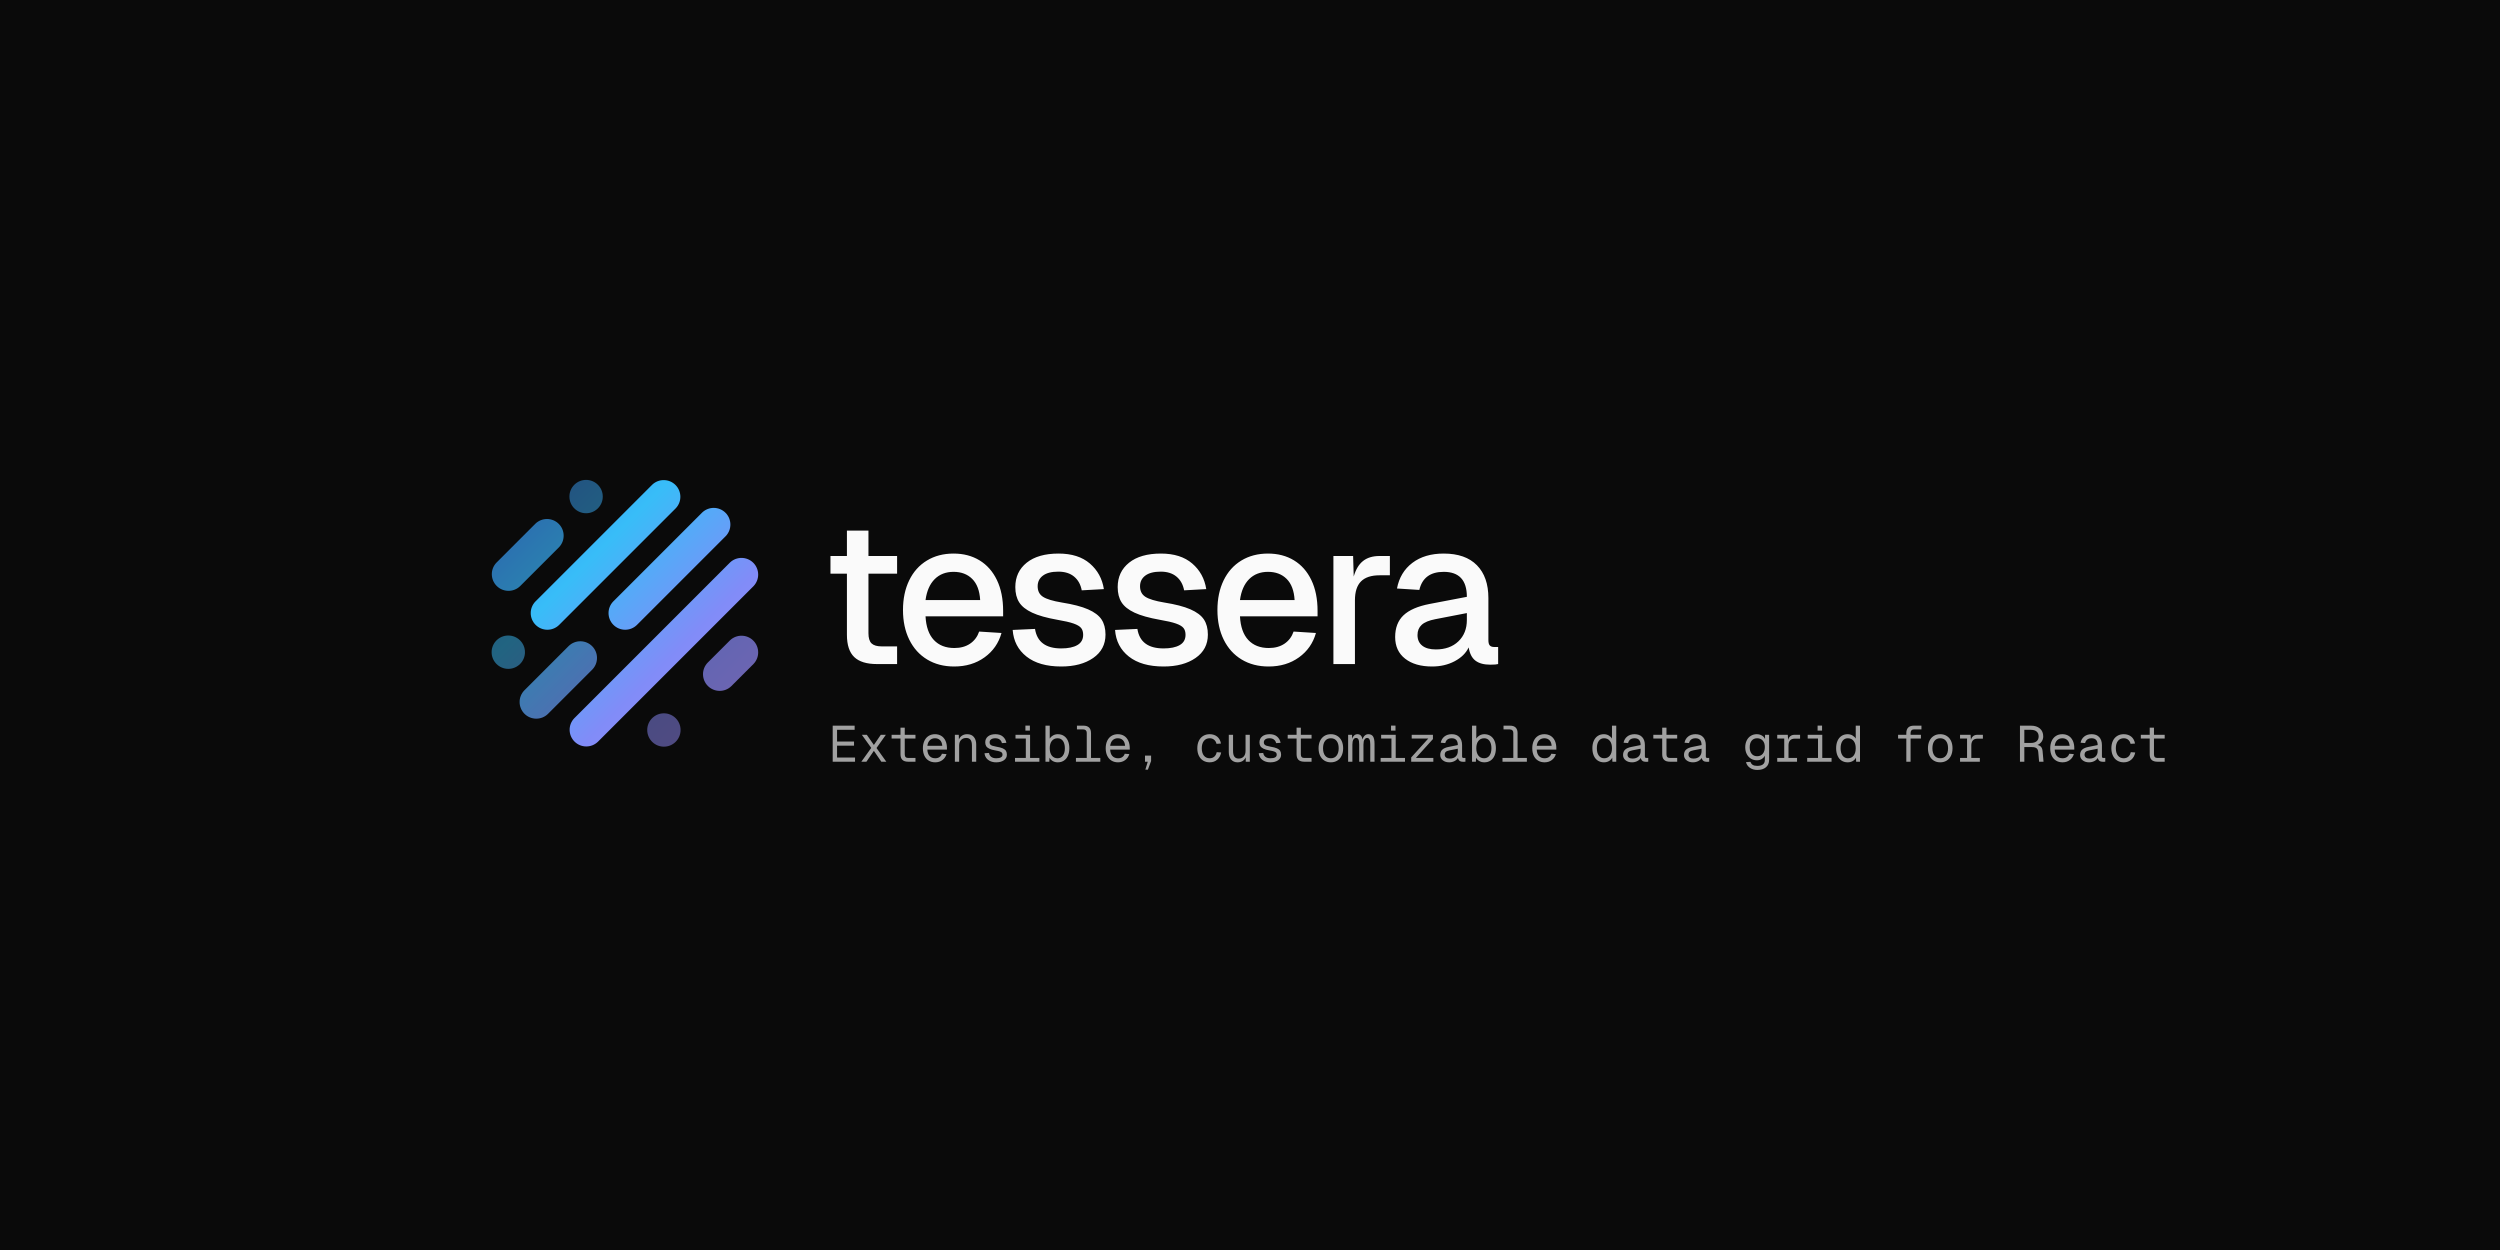
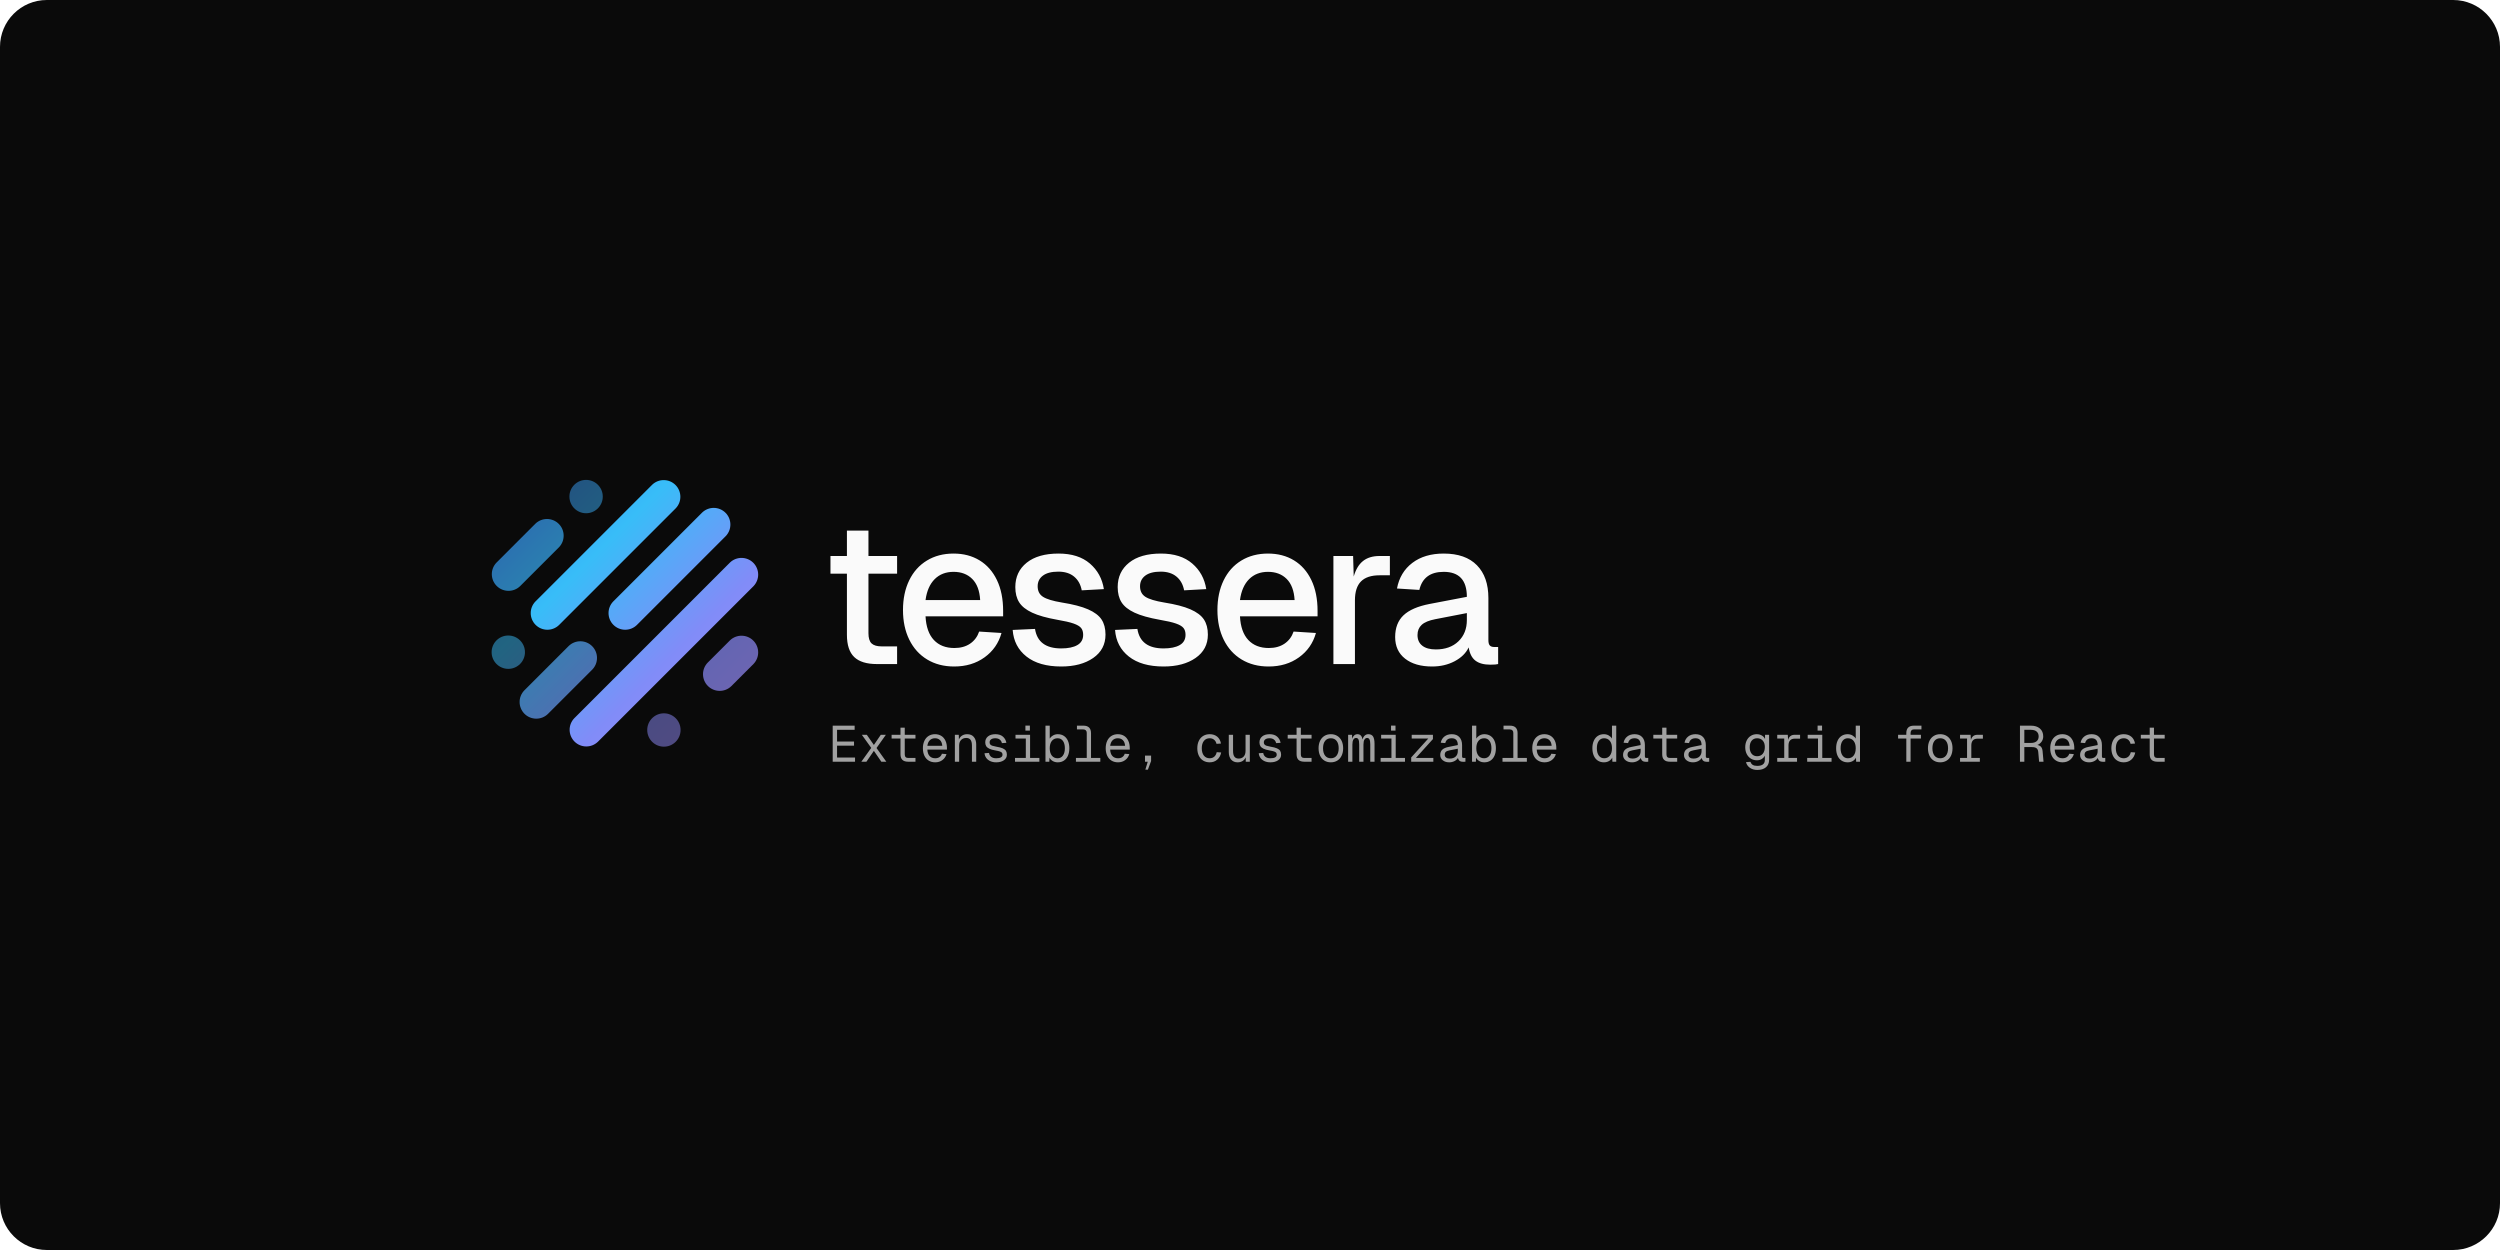
<svg xmlns="http://www.w3.org/2000/svg" width="1280" height="640" viewBox="0 0 1280 640" fill="none">
-   <rect width="1280" height="640" fill="#0A0A0A" />
+   <rect width="1280" height="640" rx="24" fill="#0A0A0A" />
  <svg x="250" y="244" width="140" height="140" viewBox="-0.6 -0.6 49.2 49.2">
    <defs>
      <linearGradient id="tg" gradientUnits="userSpaceOnUse" x1="0" y1="0" x2="48" y2="48">
        <stop offset="0" stop-color="#3B82F6" />
        <stop offset="0.333" stop-color="#38BDF8" />
        <stop offset="0.667" stop-color="#818CF8" />
        <stop offset="1" stop-color="#A78BFA" />
      </linearGradient>
    </defs>
    <g fill="url(#tg)">
      <path d="M14 3A3 3 0 1 0 20 3A3 3 0 1 0 14 3Z" opacity="0.5" />
      <path d="M7.879 7.879L0.879 14.879A3 3 0 0 0 5.121 19.121L12.121 12.121A3 3 0 0 0 7.879 7.879Z" opacity="0.7" />
      <path d="M28.879 0.879L7.879 21.879A3 3 0 0 0 12.121 26.121L33.121 5.121A3 3 0 0 0 28.879 0.879Z" />
      <path d="M0 31A3 3 0 1 0 6 31A3 3 0 1 0 0 31Z" opacity="0.5" />
      <path d="M37.879 5.879L21.879 21.879A3 3 0 0 0 26.121 26.121L42.121 10.121A3 3 0 0 0 37.879 5.879Z" />
      <path d="M13.879 29.879L5.879 37.879A3 3 0 0 0 10.121 42.121L18.121 34.121A3 3 0 0 0 13.879 29.879Z" opacity="0.7" />
      <path d="M42.879 14.879L14.879 42.879A3 3 0 0 0 19.121 47.121L47.121 19.121A3 3 0 0 0 42.879 14.879Z" />
      <path d="M42.879 28.879L38.879 32.879A3 3 0 0 0 43.121 37.121L47.121 33.121A3 3 0 0 0 42.879 28.879Z" opacity="0.7" />
      <path d="M28 45A3 3 0 1 0 34 45A3 3 0 1 0 28 45Z" opacity="0.5" />
    </g>
  </svg>
  <path fill="#FAFAFA" d="M449.016 340Q441.112 340 437.368 336.412Q433.624 332.824 433.624 325.024L433.624 325.024L433.624 293.720L425.200 293.720L425.200 284.672L433.624 284.672L433.624 271.672L444.648 271.672L444.648 284.672L459.312 284.672L459.312 293.720L444.648 293.720L444.648 324.192Q444.648 327.936 446.260 329.444Q447.872 330.952 451.408 330.952L451.408 330.952L459.312 330.952L459.312 340L449.016 340ZM488.536 341.248Q480.632 341.248 474.704 337.660Q468.776 334.072 465.552 327.520Q462.328 320.968 462.328 312.336L462.328 312.336Q462.328 303.704 465.500 297.152Q468.672 290.600 474.548 287.012Q480.424 283.424 488.224 283.424L488.224 283.424Q495.816 283.424 501.536 286.908Q507.256 290.392 510.428 296.996Q513.600 303.600 513.600 312.752L513.600 312.752L513.600 315.560L473.872 315.560Q474.288 323.568 478.136 327.676Q481.984 331.784 488.640 331.784L488.640 331.784Q493.424 331.784 496.700 329.548Q499.976 327.312 501.328 323.360L501.328 323.360L512.768 324.088Q510.584 331.888 504.084 336.568Q497.584 341.248 488.536 341.248L488.536 341.248ZM501.848 307.240Q501.432 300.064 497.792 296.424Q494.152 292.784 488.224 292.784L488.224 292.784Q482.296 292.784 478.552 296.528Q474.808 300.272 473.872 307.240L473.872 307.240L501.848 307.240ZM543.344 341.248Q532.008 341.248 525.560 336.152Q519.112 331.056 518.488 322.528L518.488 322.528L529.928 322.008Q531.488 331.992 543.344 331.992L543.344 331.992Q548.648 331.992 551.612 330.276Q554.576 328.560 554.576 325.024L554.576 325.024Q554.576 322.840 553.536 321.540Q552.496 320.240 549.688 319.252Q546.880 318.264 541.368 317.328L541.368 317.328Q533.152 315.872 528.472 313.688Q523.792 311.504 521.816 308.384Q519.840 305.264 519.840 300.584L519.840 300.584Q519.840 292.784 525.664 288.104Q531.488 283.424 541.992 283.424L541.992 283.424Q552.080 283.424 558.008 288.520Q563.936 293.616 565.184 301.624L565.184 301.624L553.848 302.248Q553.016 297.776 549.948 295.228Q546.880 292.680 541.888 292.680L541.888 292.680Q536.688 292.680 533.984 294.708Q531.280 296.736 531.280 300.168L531.280 300.168Q531.280 303.808 534.036 305.576Q536.792 307.344 543.656 308.488L543.656 308.488Q552.184 309.840 557.072 311.972Q561.960 314.104 563.988 317.172Q566.016 320.240 566.016 324.920L566.016 324.920Q566.016 332.512 559.724 336.880Q553.432 341.248 543.344 341.248L543.344 341.248ZM595.760 341.248Q584.424 341.248 577.976 336.152Q571.528 331.056 570.904 322.528L570.904 322.528L582.344 322.008Q583.904 331.992 595.760 331.992L595.760 331.992Q601.064 331.992 604.028 330.276Q606.992 328.560 606.992 325.024L606.992 325.024Q606.992 322.840 605.952 321.540Q604.912 320.240 602.104 319.252Q599.296 318.264 593.784 317.328L593.784 317.328Q585.568 315.872 580.888 313.688Q576.208 311.504 574.232 308.384Q572.256 305.264 572.256 300.584L572.256 300.584Q572.256 292.784 578.080 288.104Q583.904 283.424 594.408 283.424L594.408 283.424Q604.496 283.424 610.424 288.520Q616.352 293.616 617.600 301.624L617.600 301.624L606.264 302.248Q605.432 297.776 602.364 295.228Q599.296 292.680 594.304 292.680L594.304 292.680Q589.104 292.680 586.400 294.708Q583.696 296.736 583.696 300.168L583.696 300.168Q583.696 303.808 586.452 305.576Q589.208 307.344 596.072 308.488L596.072 308.488Q604.600 309.840 609.488 311.972Q614.376 314.104 616.404 317.172Q618.432 320.240 618.432 324.920L618.432 324.920Q618.432 332.512 612.140 336.880Q605.848 341.248 595.760 341.248L595.760 341.248ZM649.528 341.248Q641.624 341.248 635.696 337.660Q629.768 334.072 626.544 327.520Q623.320 320.968 623.320 312.336L623.320 312.336Q623.320 303.704 626.492 297.152Q629.664 290.600 635.540 287.012Q641.416 283.424 649.216 283.424L649.216 283.424Q656.808 283.424 662.528 286.908Q668.248 290.392 671.420 296.996Q674.592 303.600 674.592 312.752L674.592 312.752L674.592 315.560L634.864 315.560Q635.280 323.568 639.128 327.676Q642.976 331.784 649.632 331.784L649.632 331.784Q654.416 331.784 657.692 329.548Q660.968 327.312 662.320 323.360L662.320 323.360L673.760 324.088Q671.576 331.888 665.076 336.568Q658.576 341.248 649.528 341.248L649.528 341.248ZM662.840 307.240Q662.424 300.064 658.784 296.424Q655.144 292.784 649.216 292.784L649.216 292.784Q643.288 292.784 639.544 296.528Q635.800 300.272 634.864 307.240L634.864 307.240L662.840 307.240ZM682.704 340L682.704 284.672L692.792 284.672L693.104 295.176Q694.664 289.768 697.888 287.220Q701.112 284.672 706.312 284.672L706.312 284.672L711.616 284.672L711.616 294.552L706.312 294.552Q699.968 294.552 696.848 297.672Q693.728 300.792 693.728 307.344L693.728 307.344L693.728 340L682.704 340ZM733.248 341.248Q724.512 341.248 719.416 337.244Q714.320 333.240 714.320 326.168L714.320 326.168Q714.320 319.096 718.584 315.040Q722.848 310.984 732.000 309.216L732.000 309.216L751.032 305.576Q751.032 292.784 739.176 292.784L739.176 292.784Q728.880 292.784 726.696 302.040L726.696 302.040L715.256 301.312Q716.816 292.992 723.108 288.208Q729.400 283.424 739.176 283.424L739.176 283.424Q750.304 283.424 756.180 289.404Q762.056 295.384 762.056 306.200L762.056 306.200L762.056 327.728Q762.056 329.704 762.784 330.484Q763.512 331.264 765.072 331.264L765.072 331.264L767.048 331.264L767.048 340Q766.008 340.312 762.992 340.312L762.992 340.312Q758.104 340.312 755.400 338.232Q752.696 336.152 751.968 331.472L751.968 331.472Q749.888 335.840 744.792 338.544Q739.696 341.248 733.248 341.248L733.248 341.248ZM735.120 332.512Q742.400 332.512 746.716 328.352Q751.032 324.192 751.032 317.432L751.032 317.432L751.032 313.896L734.912 317.016Q730.024 317.952 727.892 319.928Q725.760 321.904 725.760 325.128L725.760 325.128Q725.760 328.664 728.204 330.588Q730.648 332.512 735.120 332.512L735.120 332.512Z" />
  <path fill="#A1A1A1" d="M426.340 390L426.340 371.540L437.572 371.540L437.572 373.672L428.576 373.672L428.576 379.652L437.260 379.652L437.260 381.784L428.576 381.784L428.576 387.868L437.780 387.868L437.780 390L426.340 390ZM441.004 390L446.074 382.928L441.264 376.220L443.812 376.220L447.426 381.420L450.962 376.220L453.562 376.220L448.778 382.980L453.796 390L451.248 390L447.426 384.436L443.604 390L441.004 390ZM465.028 390Q463.026 390 462.038 389.064Q461.050 388.128 461.050 386.204L461.050 386.204L461.050 378.144L456.500 378.144L456.500 376.220L461.050 376.220L461.050 372.580L463.234 372.580L463.234 376.220L468.720 376.220L468.720 378.144L463.234 378.144L463.234 386.204Q463.234 387.166 463.676 387.621Q464.118 388.076 465.028 388.076L465.028 388.076L468.720 388.076L468.720 390L465.028 390ZM478.834 390.312Q476.910 390.312 475.480 389.428Q474.050 388.544 473.283 386.919Q472.516 385.294 472.516 383.110L472.516 383.110Q472.516 380.952 473.283 379.314Q474.050 377.676 475.454 376.792Q476.858 375.908 478.730 375.908L478.730 375.908Q480.524 375.908 481.915 376.753Q483.306 377.598 484.073 379.236Q484.840 380.874 484.840 383.136L484.840 383.136L484.840 383.786L474.804 383.786Q474.908 385.970 475.961 387.101Q477.014 388.232 478.834 388.232L478.834 388.232Q480.160 388.232 481.031 387.621Q481.902 387.010 482.266 385.918L482.266 385.918L484.606 386.100Q484.060 387.998 482.513 389.155Q480.966 390.312 478.834 390.312L478.834 390.312ZM482.448 381.862Q482.292 379.938 481.304 378.963Q480.316 377.988 478.730 377.988L478.730 377.988Q477.118 377.988 476.091 378.976Q475.064 379.964 474.804 381.862L474.804 381.862L482.448 381.862ZM488.896 390L488.896 376.220L490.898 376.220L490.950 378.690Q491.470 377.312 492.588 376.610Q493.706 375.908 495.188 375.908L495.188 375.908Q497.450 375.908 498.633 377.364Q499.816 378.820 499.816 381.134L499.816 381.134L499.816 390L497.632 390L497.632 381.758Q497.632 379.808 496.943 378.820Q496.254 377.832 494.720 377.832L494.720 377.832Q493.082 377.832 492.081 378.859Q491.080 379.886 491.080 381.758L491.080 381.758L491.080 390L488.896 390ZM510.060 390.312Q508.318 390.312 507.005 389.701Q505.692 389.090 504.938 388.037Q504.184 386.984 504.080 385.658L504.080 385.658L506.368 385.502Q506.576 386.802 507.512 387.517Q508.448 388.232 510.060 388.232L510.060 388.232Q511.620 388.232 512.452 387.777Q513.284 387.322 513.284 386.412L513.284 386.412Q513.284 385.788 512.998 385.411Q512.712 385.034 511.945 384.761Q511.178 384.488 509.644 384.228L509.644 384.228Q507.668 383.890 506.537 383.344Q505.406 382.798 504.925 382.018Q504.444 381.238 504.444 380.068L504.444 380.068Q504.444 378.222 505.822 377.065Q507.200 375.908 509.670 375.908L509.670 375.908Q512.088 375.908 513.505 377.156Q514.922 378.404 515.260 380.328L515.260 380.328L512.972 380.484Q512.738 379.340 511.867 378.664Q510.996 377.988 509.644 377.988L509.644 377.988Q508.188 377.988 507.434 378.560Q506.680 379.132 506.680 380.068L506.680 380.068Q506.680 380.770 507.018 381.173Q507.356 381.576 508.071 381.823Q508.786 382.070 510.112 382.304L510.112 382.304Q512.244 382.642 513.414 383.162Q514.584 383.682 515.052 384.449Q515.520 385.216 515.520 386.412L515.520 386.412Q515.520 388.206 513.986 389.259Q512.452 390.312 510.060 390.312L510.060 390.312ZM519.680 390L519.680 388.076L525.218 388.076L525.218 378.144L519.940 378.144L519.940 376.220L527.402 376.220L527.402 388.076L532.160 388.076L532.160 390L519.680 390ZM525.010 374.062L525.010 371.514L527.298 371.514L527.298 374.062L525.010 374.062ZM541.598 390.312Q540.168 390.312 539.050 389.688Q537.932 389.064 537.334 387.920L537.334 387.920L537.256 390L535.280 390L535.280 371.540L537.464 371.540L537.464 378.144Q538.010 377.208 539.128 376.558Q540.246 375.908 541.598 375.908L541.598 375.908Q543.392 375.908 544.731 376.792Q546.070 377.676 546.785 379.301Q547.500 380.926 547.500 383.110L547.500 383.110Q547.500 385.294 546.785 386.919Q546.070 388.544 544.731 389.428Q543.392 390.312 541.598 390.312L541.598 390.312ZM541.468 388.232Q543.210 388.232 544.211 386.854Q545.212 385.476 545.212 383.110L545.212 383.110Q545.212 380.718 544.224 379.353Q543.236 377.988 541.520 377.988L541.520 377.988Q539.622 377.988 538.543 379.353Q537.464 380.718 537.464 383.110L537.464 383.110Q537.464 385.476 538.530 386.854Q539.596 388.232 541.468 388.232L541.468 388.232ZM556.418 375.232Q556.418 374.400 555.950 373.932Q555.482 373.464 554.650 373.464L554.650 373.464L551.400 373.464L551.400 371.540L554.754 371.540Q556.652 371.540 557.627 372.515Q558.602 373.490 558.602 375.388L558.602 375.388L558.602 388.076L563.360 388.076L563.360 390L550.880 390L550.880 388.076L556.418 388.076L556.418 375.232ZM572.434 390.312Q570.510 390.312 569.080 389.428Q567.650 388.544 566.883 386.919Q566.116 385.294 566.116 383.110L566.116 383.110Q566.116 380.952 566.883 379.314Q567.650 377.676 569.054 376.792Q570.458 375.908 572.330 375.908L572.330 375.908Q574.124 375.908 575.515 376.753Q576.906 377.598 577.673 379.236Q578.440 380.874 578.440 383.136L578.440 383.136L578.440 383.786L568.404 383.786Q568.508 385.970 569.561 387.101Q570.614 388.232 572.434 388.232L572.434 388.232Q573.760 388.232 574.631 387.621Q575.502 387.010 575.866 385.918L575.866 385.918L578.206 386.100Q577.660 387.998 576.113 389.155Q574.566 390.312 572.434 390.312L572.434 390.312ZM576.048 381.862Q575.892 379.938 574.904 378.963Q573.916 377.988 572.330 377.988L572.330 377.988Q570.718 377.988 569.691 378.976Q568.664 379.964 568.404 381.862L568.404 381.862L576.048 381.862ZM586.422 394.056L587.644 390L586.240 390L586.240 386.880L589.360 386.880L589.360 389.636L587.722 394.056L586.422 394.056ZM619.364 390.312Q617.466 390.312 616.023 389.428Q614.580 388.544 613.800 386.906Q613.020 385.268 613.020 383.110L613.020 383.110Q613.020 380.952 613.800 379.314Q614.580 377.676 616.023 376.792Q617.466 375.908 619.364 375.908L619.364 375.908Q621.678 375.908 623.199 377.156Q624.720 378.404 625.136 380.692L625.136 380.692L622.848 380.848Q622.536 379.496 621.613 378.742Q620.690 377.988 619.364 377.988L619.364 377.988Q617.466 377.988 616.387 379.353Q615.308 380.718 615.308 383.110L615.308 383.110Q615.308 385.502 616.387 386.867Q617.466 388.232 619.364 388.232L619.364 388.232Q620.742 388.232 621.691 387.426Q622.640 386.620 622.952 385.112L622.952 385.112L625.240 385.268Q624.798 387.582 623.225 388.947Q621.652 390.312 619.364 390.312L619.364 390.312ZM633.638 390.312Q631.584 390.312 630.362 388.921Q629.140 387.530 629.140 385.086L629.140 385.086L629.140 376.220L631.324 376.220L631.324 384.488Q631.324 386.490 632.039 387.439Q632.754 388.388 634.236 388.388L634.236 388.388Q635.848 388.388 636.784 387.335Q637.720 386.282 637.720 384.436L637.720 384.436L637.720 376.220L639.904 376.220L639.904 390L637.824 390L637.824 387.764Q637.252 388.986 636.186 389.649Q635.120 390.312 633.638 390.312L633.638 390.312ZM650.460 390.312Q648.718 390.312 647.405 389.701Q646.092 389.090 645.338 388.037Q644.584 386.984 644.480 385.658L644.480 385.658L646.768 385.502Q646.976 386.802 647.912 387.517Q648.848 388.232 650.460 388.232L650.460 388.232Q652.020 388.232 652.852 387.777Q653.684 387.322 653.684 386.412L653.684 386.412Q653.684 385.788 653.398 385.411Q653.112 385.034 652.345 384.761Q651.578 384.488 650.044 384.228L650.044 384.228Q648.068 383.890 646.937 383.344Q645.806 382.798 645.325 382.018Q644.844 381.238 644.844 380.068L644.844 380.068Q644.844 378.222 646.222 377.065Q647.600 375.908 650.070 375.908L650.070 375.908Q652.488 375.908 653.905 377.156Q655.322 378.404 655.660 380.328L655.660 380.328L653.372 380.484Q653.138 379.340 652.267 378.664Q651.396 377.988 650.044 377.988L650.044 377.988Q648.588 377.988 647.834 378.560Q647.080 379.132 647.080 380.068L647.080 380.068Q647.080 380.770 647.418 381.173Q647.756 381.576 648.471 381.823Q649.186 382.070 650.512 382.304L650.512 382.304Q652.644 382.642 653.814 383.162Q654.984 383.682 655.452 384.449Q655.920 385.216 655.920 386.412L655.920 386.412Q655.920 388.206 654.386 389.259Q652.852 390.312 650.460 390.312L650.460 390.312ZM667.828 390Q665.826 390 664.838 389.064Q663.850 388.128 663.850 386.204L663.850 386.204L663.850 378.144L659.300 378.144L659.300 376.220L663.850 376.220L663.850 372.580L666.034 372.580L666.034 376.220L671.520 376.220L671.520 378.144L666.034 378.144L666.034 386.204Q666.034 387.166 666.476 387.621Q666.918 388.076 667.828 388.076L667.828 388.076L671.520 388.076L671.520 390L667.828 390ZM681.400 390.312Q679.502 390.312 678.085 389.428Q676.668 388.544 675.888 386.919Q675.108 385.294 675.108 383.110L675.108 383.110Q675.108 380.926 675.888 379.301Q676.668 377.676 678.085 376.792Q679.502 375.908 681.400 375.908L681.400 375.908Q683.272 375.908 684.702 376.792Q686.132 377.676 686.912 379.301Q687.692 380.926 687.692 383.110L687.692 383.110Q687.692 385.294 686.912 386.919Q686.132 388.544 684.702 389.428Q683.272 390.312 681.400 390.312L681.400 390.312ZM681.400 388.232Q683.298 388.232 684.351 386.867Q685.404 385.502 685.404 383.110L685.404 383.110Q685.404 380.718 684.351 379.353Q683.298 377.988 681.400 377.988L681.400 377.988Q679.502 377.988 678.449 379.340Q677.396 380.692 677.396 383.110L677.396 383.110Q677.396 385.528 678.449 386.880Q679.502 388.232 681.400 388.232L681.400 388.232ZM690.240 390L690.240 376.220L692.242 376.220L692.294 378.248Q692.658 377.130 693.360 376.519Q694.062 375.908 695.024 375.908L695.024 375.908Q697.156 375.908 697.624 378.612L697.624 378.612Q697.962 377.338 698.742 376.623Q699.522 375.908 700.588 375.908L700.588 375.908Q702.252 375.908 703.006 377.078Q703.760 378.248 703.760 380.900L703.760 380.900L703.760 390L701.576 390L701.576 381.160Q701.576 379.366 701.186 378.599Q700.796 377.832 699.964 377.832L699.964 377.832Q699.106 377.832 698.599 378.677Q698.092 379.522 698.092 381.212L698.092 381.212L698.092 390L695.908 390L695.908 381.160Q695.908 379.392 695.531 378.612Q695.154 377.832 694.296 377.832L694.296 377.832Q693.438 377.832 692.931 378.677Q692.424 379.522 692.424 381.212L692.424 381.212L692.424 390L690.240 390ZM706.880 390L706.880 388.076L712.418 388.076L712.418 378.144L707.140 378.144L707.140 376.220L714.602 376.220L714.602 388.076L719.360 388.076L719.360 390L706.880 390ZM712.210 374.062L712.210 371.514L714.498 371.514L714.498 374.062L712.210 374.062ZM722.532 390L722.532 387.816L731.268 378.144L722.792 378.144L722.792 376.220L733.660 376.220L733.660 378.404L724.924 388.076L733.868 388.076L733.868 390L722.532 390ZM741.980 390.312Q740.004 390.312 738.704 389.272Q737.404 388.232 737.404 386.568L737.404 386.568Q737.404 384.826 738.444 383.838Q739.484 382.850 741.772 382.408L741.772 382.408L746.400 381.472Q746.400 379.730 745.620 378.859Q744.840 377.988 743.332 377.988L743.332 377.988Q741.928 377.988 741.109 378.612Q740.290 379.236 739.978 380.458L739.978 380.458L737.664 380.276Q738.054 378.274 739.549 377.091Q741.044 375.908 743.332 375.908L743.332 375.908Q745.828 375.908 747.206 377.403Q748.584 378.898 748.584 381.524L748.584 381.524L748.584 387.244Q748.584 387.712 748.779 387.894Q748.974 388.076 749.416 388.076L749.416 388.076L750.300 388.076L750.300 390Q749.884 390.052 749.156 390.052L749.156 390.052Q748.012 390.052 747.349 389.571Q746.686 389.090 746.478 388.050L746.478 388.050Q745.906 389.064 744.684 389.688Q743.462 390.312 741.980 390.312L741.980 390.312ZM742.188 388.388Q744.242 388.388 745.321 387.348Q746.400 386.308 746.400 384.540L746.400 384.540L746.400 383.344L742.188 384.176Q740.810 384.436 740.251 384.956Q739.692 385.476 739.692 386.360L739.692 386.360Q739.692 387.322 740.355 387.855Q741.018 388.388 742.188 388.388L742.188 388.388ZM759.998 390.312Q758.568 390.312 757.450 389.688Q756.332 389.064 755.734 387.920L755.734 387.920L755.656 390L753.680 390L753.680 371.540L755.864 371.540L755.864 378.144Q756.410 377.208 757.528 376.558Q758.646 375.908 759.998 375.908L759.998 375.908Q761.792 375.908 763.131 376.792Q764.470 377.676 765.185 379.301Q765.900 380.926 765.900 383.110L765.900 383.110Q765.900 385.294 765.185 386.919Q764.470 388.544 763.131 389.428Q761.792 390.312 759.998 390.312L759.998 390.312ZM759.868 388.232Q761.610 388.232 762.611 386.854Q763.612 385.476 763.612 383.110L763.612 383.110Q763.612 380.718 762.624 379.353Q761.636 377.988 759.920 377.988L759.920 377.988Q758.022 377.988 756.943 379.353Q755.864 380.718 755.864 383.110L755.864 383.110Q755.864 385.476 756.930 386.854Q757.996 388.232 759.868 388.232L759.868 388.232ZM774.818 375.232Q774.818 374.400 774.350 373.932Q773.882 373.464 773.050 373.464L773.050 373.464L769.800 373.464L769.800 371.540L773.154 371.540Q775.052 371.540 776.027 372.515Q777.002 373.490 777.002 375.388L777.002 375.388L777.002 388.076L781.760 388.076L781.760 390L769.280 390L769.280 388.076L774.818 388.076L774.818 375.232ZM790.834 390.312Q788.910 390.312 787.480 389.428Q786.050 388.544 785.283 386.919Q784.516 385.294 784.516 383.110L784.516 383.110Q784.516 380.952 785.283 379.314Q786.050 377.676 787.454 376.792Q788.858 375.908 790.730 375.908L790.730 375.908Q792.524 375.908 793.915 376.753Q795.306 377.598 796.073 379.236Q796.840 380.874 796.840 383.136L796.840 383.136L796.840 383.786L786.804 383.786Q786.908 385.970 787.961 387.101Q789.014 388.232 790.834 388.232L790.834 388.232Q792.160 388.232 793.031 387.621Q793.902 387.010 794.266 385.918L794.266 385.918L796.606 386.100Q796.060 387.998 794.513 389.155Q792.966 390.312 790.834 390.312L790.834 390.312ZM794.448 381.862Q794.292 379.938 793.304 378.963Q792.316 377.988 790.730 377.988L790.730 377.988Q789.118 377.988 788.091 378.976Q787.064 379.964 786.804 381.862L786.804 381.862L794.448 381.862ZM821.202 390.312Q819.408 390.312 818.069 389.428Q816.730 388.544 816.015 386.919Q815.300 385.294 815.300 383.110L815.300 383.110Q815.300 380.926 816.015 379.301Q816.730 377.676 818.069 376.792Q819.408 375.908 821.202 375.908L821.202 375.908Q822.554 375.908 823.672 376.558Q824.790 377.208 825.336 378.144L825.336 378.144L825.336 371.540L827.520 371.540L827.520 390L825.544 390L825.466 387.920Q824.868 389.064 823.750 389.688Q822.632 390.312 821.202 390.312L821.202 390.312ZM821.332 388.232Q823.204 388.232 824.270 386.854Q825.336 385.476 825.336 383.110L825.336 383.110Q825.336 380.718 824.257 379.353Q823.178 377.988 821.280 377.988L821.280 377.988Q819.564 377.988 818.576 379.353Q817.588 380.718 817.588 383.110L817.588 383.110Q817.588 385.476 818.589 386.854Q819.590 388.232 821.332 388.232L821.332 388.232ZM835.580 390.312Q833.604 390.312 832.304 389.272Q831.004 388.232 831.004 386.568L831.004 386.568Q831.004 384.826 832.044 383.838Q833.084 382.850 835.372 382.408L835.372 382.408L840.000 381.472Q840.000 379.730 839.220 378.859Q838.440 377.988 836.932 377.988L836.932 377.988Q835.528 377.988 834.709 378.612Q833.890 379.236 833.578 380.458L833.578 380.458L831.264 380.276Q831.654 378.274 833.149 377.091Q834.644 375.908 836.932 375.908L836.932 375.908Q839.428 375.908 840.806 377.403Q842.184 378.898 842.184 381.524L842.184 381.524L842.184 387.244Q842.184 387.712 842.379 387.894Q842.574 388.076 843.016 388.076L843.016 388.076L843.900 388.076L843.900 390Q843.484 390.052 842.756 390.052L842.756 390.052Q841.612 390.052 840.949 389.571Q840.286 389.090 840.078 388.050L840.078 388.050Q839.506 389.064 838.284 389.688Q837.062 390.312 835.580 390.312L835.580 390.312ZM835.788 388.388Q837.842 388.388 838.921 387.348Q840.000 386.308 840.000 384.540L840.000 384.540L840.000 383.344L835.788 384.176Q834.410 384.436 833.851 384.956Q833.292 385.476 833.292 386.360L833.292 386.360Q833.292 387.322 833.955 387.855Q834.618 388.388 835.788 388.388L835.788 388.388ZM855.028 390Q853.026 390 852.038 389.064Q851.050 388.128 851.050 386.204L851.050 386.204L851.050 378.144L846.500 378.144L846.500 376.220L851.050 376.220L851.050 372.580L853.234 372.580L853.234 376.220L858.720 376.220L858.720 378.144L853.234 378.144L853.234 386.204Q853.234 387.166 853.676 387.621Q854.118 388.076 855.028 388.076L855.028 388.076L858.720 388.076L858.720 390L855.028 390ZM866.780 390.312Q864.804 390.312 863.504 389.272Q862.204 388.232 862.204 386.568L862.204 386.568Q862.204 384.826 863.244 383.838Q864.284 382.850 866.572 382.408L866.572 382.408L871.200 381.472Q871.200 379.730 870.420 378.859Q869.640 377.988 868.132 377.988L868.132 377.988Q866.728 377.988 865.909 378.612Q865.090 379.236 864.778 380.458L864.778 380.458L862.464 380.276Q862.854 378.274 864.349 377.091Q865.844 375.908 868.132 375.908L868.132 375.908Q870.628 375.908 872.006 377.403Q873.384 378.898 873.384 381.524L873.384 381.524L873.384 387.244Q873.384 387.712 873.579 387.894Q873.774 388.076 874.216 388.076L874.216 388.076L875.100 388.076L875.100 390Q874.684 390.052 873.956 390.052L873.956 390.052Q872.812 390.052 872.149 389.571Q871.486 389.090 871.278 388.050L871.278 388.050Q870.706 389.064 869.484 389.688Q868.262 390.312 866.780 390.312L866.780 390.312ZM866.988 388.388Q869.042 388.388 870.121 387.348Q871.200 386.308 871.200 384.540L871.200 384.540L871.200 383.344L866.988 384.176Q865.610 384.436 865.051 384.956Q864.492 385.476 864.492 386.360L864.492 386.360Q864.492 387.322 865.155 387.855Q865.818 388.388 866.988 388.388L866.988 388.388ZM899.722 394.212Q897.512 394.212 895.952 393.120Q894.392 392.028 893.950 390.208L893.950 390.208L896.238 390.052Q896.576 391.092 897.382 391.612Q898.188 392.132 899.722 392.132L899.722 392.132Q901.620 392.132 902.608 391.378Q903.596 390.624 903.596 389.116L903.596 389.116L903.596 386.880Q903.076 387.972 901.997 388.622Q900.918 389.272 899.566 389.272L899.566 389.272Q897.824 389.272 896.459 388.427Q895.094 387.582 894.327 386.061Q893.560 384.540 893.560 382.590L893.560 382.590Q893.560 380.640 894.314 379.119Q895.068 377.598 896.407 376.753Q897.746 375.908 899.462 375.908L899.462 375.908Q900.918 375.908 902.075 376.584Q903.232 377.260 903.700 378.404L903.700 378.404L903.700 376.220L905.780 376.220L905.780 389.064Q905.780 391.482 904.168 392.847Q902.556 394.212 899.722 394.212L899.722 394.212ZM899.670 387.192Q901.490 387.192 902.543 385.918Q903.596 384.644 903.596 382.460L903.596 382.460Q903.596 380.406 902.530 379.197Q901.464 377.988 899.670 377.988L899.670 377.988Q897.876 377.988 896.862 379.223Q895.848 380.458 895.848 382.590L895.848 382.590Q895.848 384.722 896.875 385.957Q897.902 387.192 899.670 387.192L899.670 387.192ZM909.940 390L909.940 388.076L913.528 388.076L913.528 378.144L909.940 378.144L909.940 376.220L915.348 376.220L915.504 378.872Q916.206 376.220 918.806 376.220L918.806 376.220L921.640 376.220L921.640 378.196L918.832 378.196Q917.324 378.196 916.518 379.093Q915.712 379.990 915.712 381.680L915.712 381.680L915.712 388.076L920.080 388.076L920.080 390L909.940 390ZM925.280 390L925.280 388.076L930.818 388.076L930.818 378.144L925.540 378.144L925.540 376.220L933.002 376.220L933.002 388.076L937.760 388.076L937.760 390L925.280 390ZM930.610 374.062L930.610 371.514L932.898 371.514L932.898 374.062L930.610 374.062ZM946.002 390.312Q944.208 390.312 942.869 389.428Q941.530 388.544 940.815 386.919Q940.100 385.294 940.100 383.110L940.100 383.110Q940.100 380.926 940.815 379.301Q941.530 377.676 942.869 376.792Q944.208 375.908 946.002 375.908L946.002 375.908Q947.354 375.908 948.472 376.558Q949.590 377.208 950.136 378.144L950.136 378.144L950.136 371.540L952.320 371.540L952.320 390L950.344 390L950.266 387.920Q949.668 389.064 948.550 389.688Q947.432 390.312 946.002 390.312L946.002 390.312ZM946.132 388.232Q948.004 388.232 949.070 386.854Q950.136 385.476 950.136 383.110L950.136 383.110Q950.136 380.718 949.057 379.353Q947.978 377.988 946.080 377.988L946.080 377.988Q944.364 377.988 943.376 379.353Q942.388 380.718 942.388 383.110L942.388 383.110Q942.388 385.476 943.389 386.854Q944.390 388.232 946.132 388.232L946.132 388.232ZM976.032 375.336Q976.032 373.490 976.994 372.515Q977.956 371.540 979.880 371.540L979.880 371.540L983.780 371.540L983.780 373.464L979.880 373.464Q979.074 373.464 978.645 373.958Q978.216 374.452 978.216 375.336L978.216 375.336L978.216 376.220L983.520 376.220L983.520 378.144L978.216 378.144L978.216 390L976.032 390L976.032 378.144L971.820 378.144L971.820 376.220L976.032 376.220L976.032 375.336ZM993.400 390.312Q991.502 390.312 990.085 389.428Q988.668 388.544 987.888 386.919Q987.108 385.294 987.108 383.110L987.108 383.110Q987.108 380.926 987.888 379.301Q988.668 377.676 990.085 376.792Q991.502 375.908 993.400 375.908L993.400 375.908Q995.272 375.908 996.702 376.792Q998.132 377.676 998.912 379.301Q999.692 380.926 999.692 383.110L999.692 383.110Q999.692 385.294 998.912 386.919Q998.132 388.544 996.702 389.428Q995.272 390.312 993.400 390.312L993.400 390.312ZM993.400 388.232Q995.298 388.232 996.351 386.867Q997.404 385.502 997.404 383.110L997.404 383.110Q997.404 380.718 996.351 379.353Q995.298 377.988 993.400 377.988L993.400 377.988Q991.502 377.988 990.449 379.340Q989.396 380.692 989.396 383.110L989.396 383.110Q989.396 385.528 990.449 386.880Q991.502 388.232 993.400 388.232L993.400 388.232ZM1003.540 390L1003.540 388.076L1007.128 388.076L1007.128 378.144L1003.540 378.144L1003.540 376.220L1008.948 376.220L1009.104 378.872Q1009.806 376.220 1012.406 376.220L1012.406 376.220L1015.240 376.220L1015.240 378.196L1012.432 378.196Q1010.924 378.196 1010.118 379.093Q1009.312 379.990 1009.312 381.680L1009.312 381.680L1009.312 388.076L1013.680 388.076L1013.680 390L1003.540 390ZM1034.220 390L1034.220 371.540L1039.836 371.540Q1042.748 371.540 1044.438 373.009Q1046.128 374.478 1046.128 377.052L1046.128 377.052Q1046.128 378.586 1045.270 379.769Q1044.412 380.952 1043.138 381.420L1043.138 381.420Q1044.438 381.680 1045.062 382.447Q1045.686 383.214 1045.816 384.696L1045.816 384.696L1046.284 390L1044.022 390L1043.580 384.982Q1043.450 383.682 1042.696 383.097Q1041.942 382.512 1040.304 382.512L1040.304 382.512L1036.456 382.512L1036.456 390L1034.220 390ZM1039.836 380.380Q1041.734 380.380 1042.761 379.509Q1043.788 378.638 1043.788 377.052L1043.788 377.052Q1043.788 375.440 1042.761 374.556Q1041.734 373.672 1039.836 373.672L1039.836 373.672L1036.456 373.672L1036.456 380.380L1039.836 380.380ZM1056.034 390.312Q1054.110 390.312 1052.680 389.428Q1051.250 388.544 1050.483 386.919Q1049.716 385.294 1049.716 383.110L1049.716 383.110Q1049.716 380.952 1050.483 379.314Q1051.250 377.676 1052.654 376.792Q1054.058 375.908 1055.930 375.908L1055.930 375.908Q1057.724 375.908 1059.115 376.753Q1060.506 377.598 1061.273 379.236Q1062.040 380.874 1062.040 383.136L1062.040 383.136L1062.040 383.786L1052.004 383.786Q1052.108 385.970 1053.161 387.101Q1054.214 388.232 1056.034 388.232L1056.034 388.232Q1057.360 388.232 1058.231 387.621Q1059.102 387.010 1059.466 385.918L1059.466 385.918L1061.806 386.100Q1061.260 387.998 1059.713 389.155Q1058.166 390.312 1056.034 390.312L1056.034 390.312ZM1059.648 381.862Q1059.492 379.938 1058.504 378.963Q1057.516 377.988 1055.930 377.988L1055.930 377.988Q1054.318 377.988 1053.291 378.976Q1052.264 379.964 1052.004 381.862L1052.004 381.862L1059.648 381.862ZM1069.580 390.312Q1067.604 390.312 1066.304 389.272Q1065.004 388.232 1065.004 386.568L1065.004 386.568Q1065.004 384.826 1066.044 383.838Q1067.084 382.850 1069.372 382.408L1069.372 382.408L1074.000 381.472Q1074.000 379.730 1073.220 378.859Q1072.440 377.988 1070.932 377.988L1070.932 377.988Q1069.528 377.988 1068.709 378.612Q1067.890 379.236 1067.578 380.458L1067.578 380.458L1065.264 380.276Q1065.654 378.274 1067.149 377.091Q1068.644 375.908 1070.932 375.908L1070.932 375.908Q1073.428 375.908 1074.806 377.403Q1076.184 378.898 1076.184 381.524L1076.184 381.524L1076.184 387.244Q1076.184 387.712 1076.379 387.894Q1076.574 388.076 1077.016 388.076L1077.016 388.076L1077.900 388.076L1077.900 390Q1077.484 390.052 1076.756 390.052L1076.756 390.052Q1075.612 390.052 1074.949 389.571Q1074.286 389.090 1074.078 388.050L1074.078 388.050Q1073.506 389.064 1072.284 389.688Q1071.062 390.312 1069.580 390.312L1069.580 390.312ZM1069.788 388.388Q1071.842 388.388 1072.921 387.348Q1074.000 386.308 1074.000 384.540L1074.000 384.540L1074.000 383.344L1069.788 384.176Q1068.410 384.436 1067.851 384.956Q1067.292 385.476 1067.292 386.360L1067.292 386.360Q1067.292 387.322 1067.955 387.855Q1068.618 388.388 1069.788 388.388L1069.788 388.388ZM1087.364 390.312Q1085.466 390.312 1084.023 389.428Q1082.580 388.544 1081.800 386.906Q1081.020 385.268 1081.020 383.110L1081.020 383.110Q1081.020 380.952 1081.800 379.314Q1082.580 377.676 1084.023 376.792Q1085.466 375.908 1087.364 375.908L1087.364 375.908Q1089.678 375.908 1091.199 377.156Q1092.720 378.404 1093.136 380.692L1093.136 380.692L1090.848 380.848Q1090.536 379.496 1089.613 378.742Q1088.690 377.988 1087.364 377.988L1087.364 377.988Q1085.466 377.988 1084.387 379.353Q1083.308 380.718 1083.308 383.110L1083.308 383.110Q1083.308 385.502 1084.387 386.867Q1085.466 388.232 1087.364 388.232L1087.364 388.232Q1088.742 388.232 1089.691 387.426Q1090.640 386.620 1090.952 385.112L1090.952 385.112L1093.240 385.268Q1092.798 387.582 1091.225 388.947Q1089.652 390.312 1087.364 390.312L1087.364 390.312ZM1104.628 390Q1102.626 390 1101.638 389.064Q1100.650 388.128 1100.650 386.204L1100.650 386.204L1100.650 378.144L1096.100 378.144L1096.100 376.220L1100.650 376.220L1100.650 372.580L1102.834 372.580L1102.834 376.220L1108.320 376.220L1108.320 378.144L1102.834 378.144L1102.834 386.204Q1102.834 387.166 1103.276 387.621Q1103.718 388.076 1104.628 388.076L1104.628 388.076L1108.320 388.076L1108.320 390L1104.628 390Z" />
</svg>
